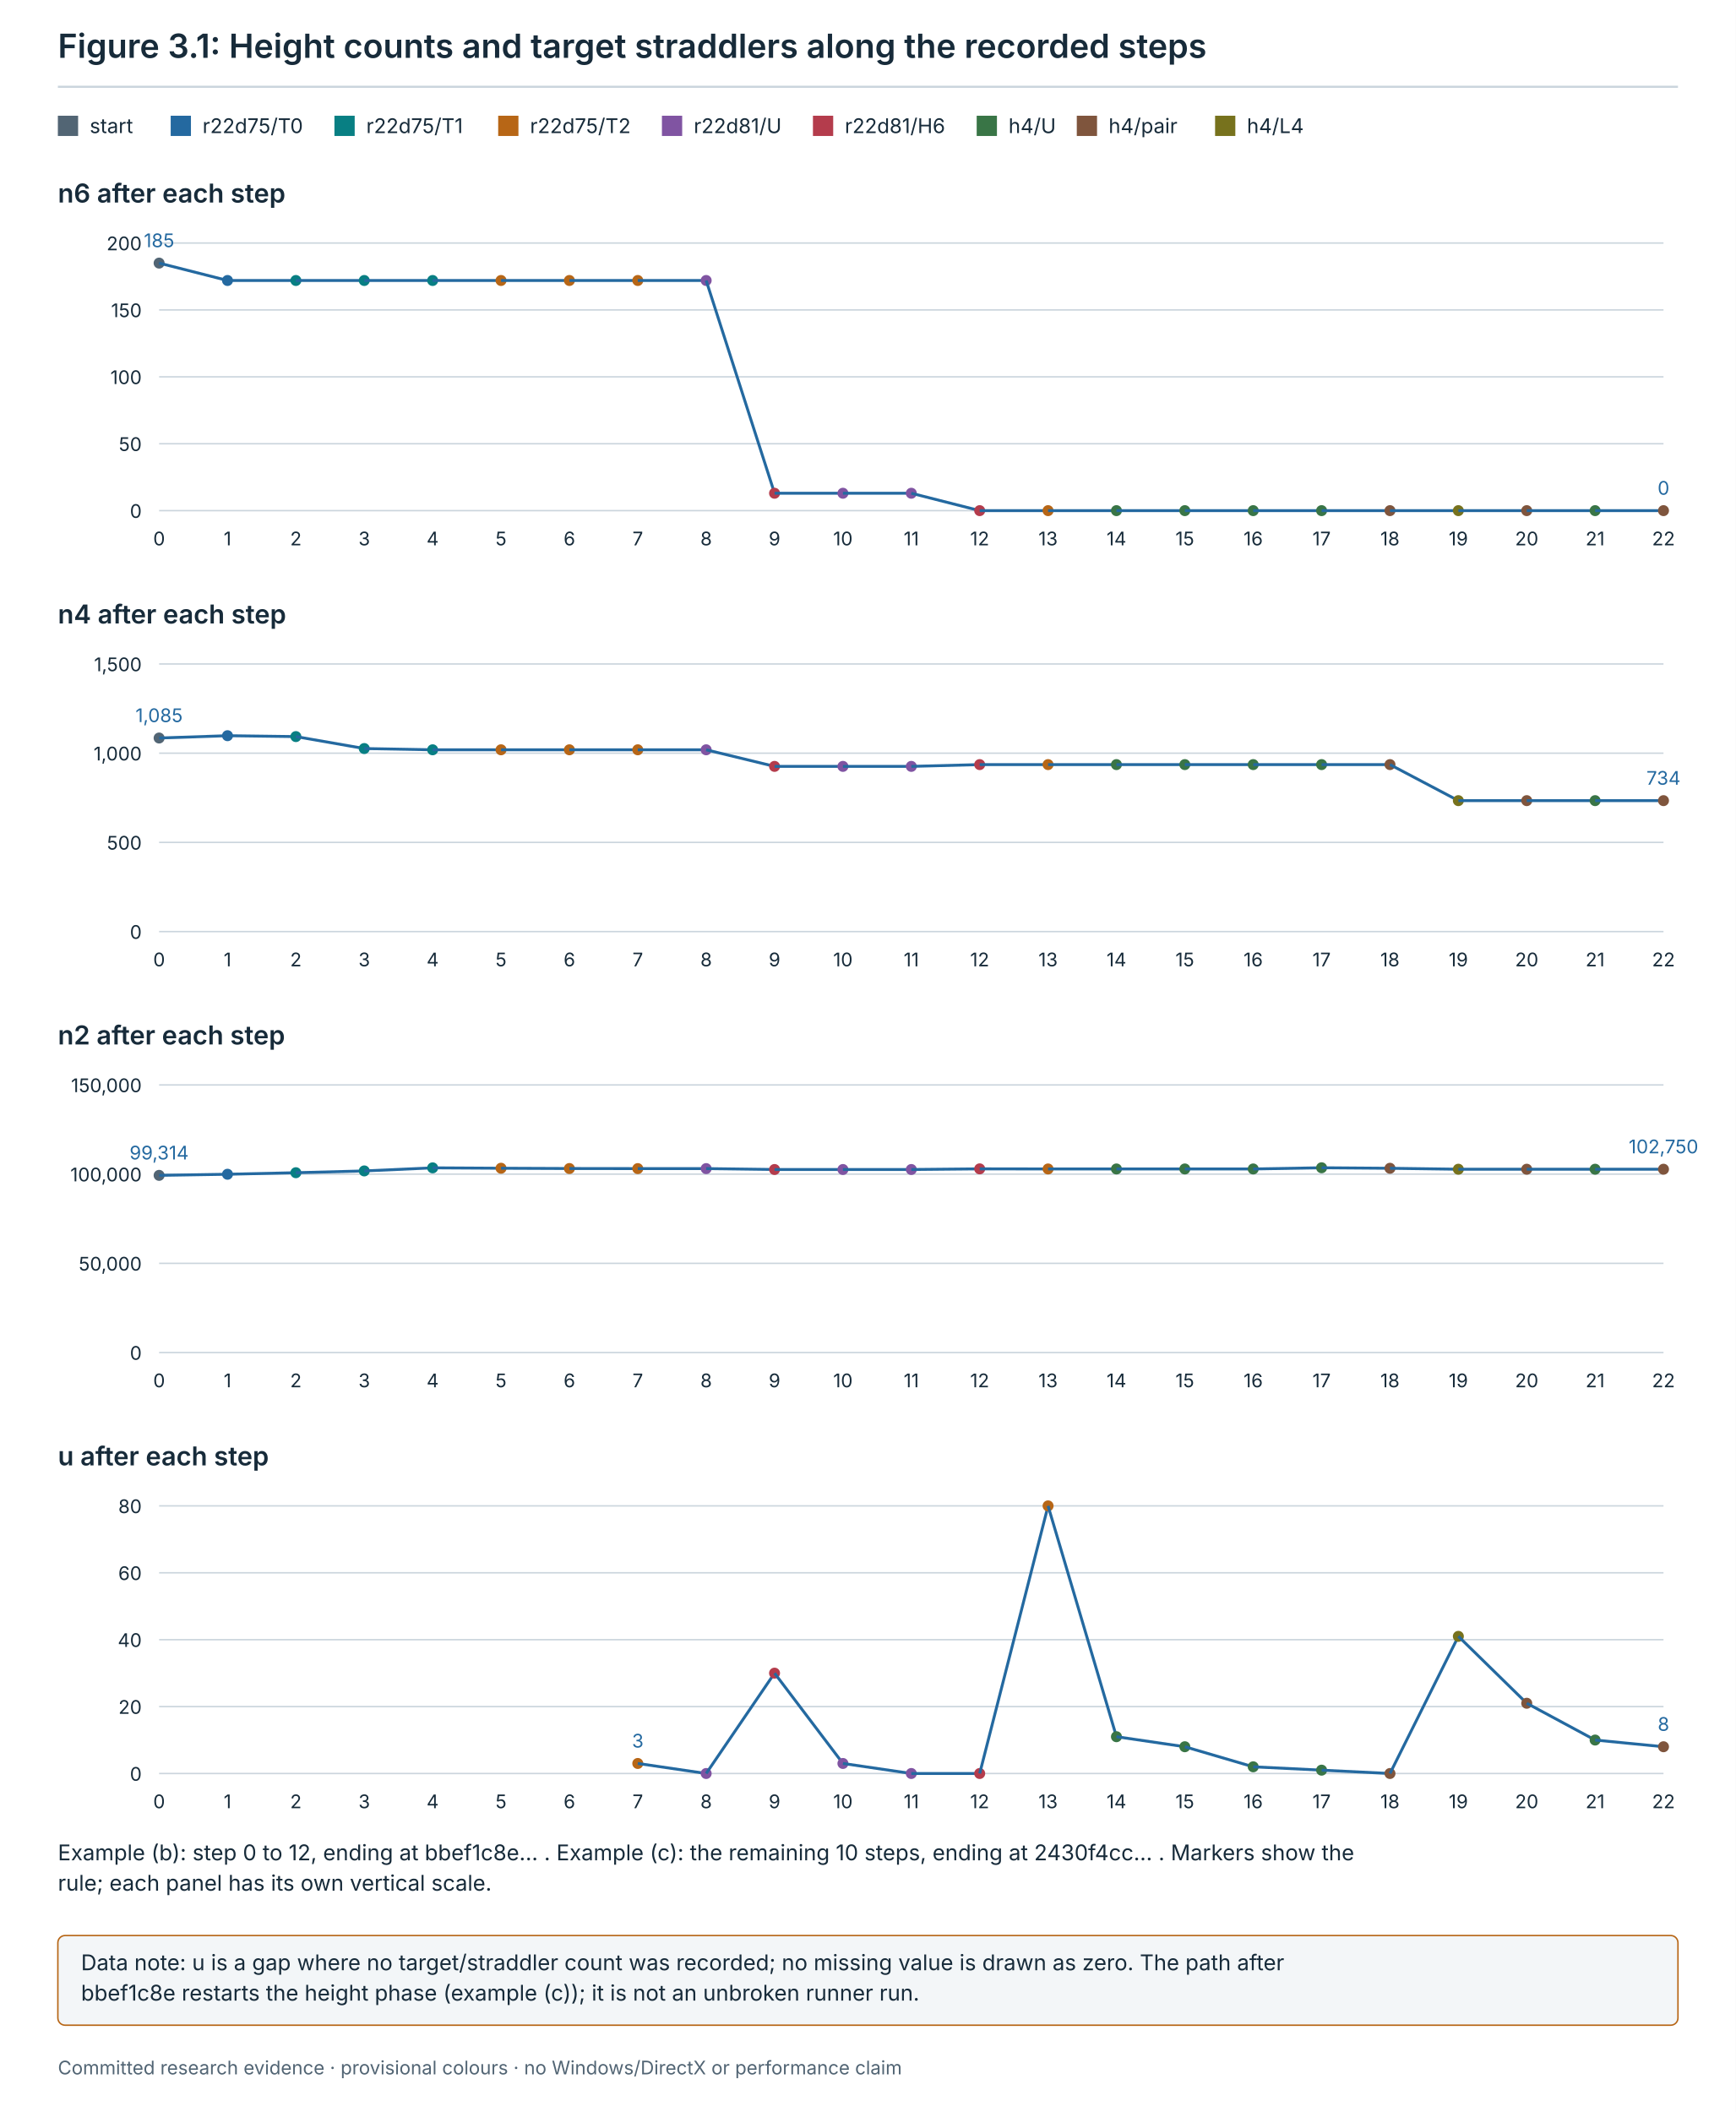
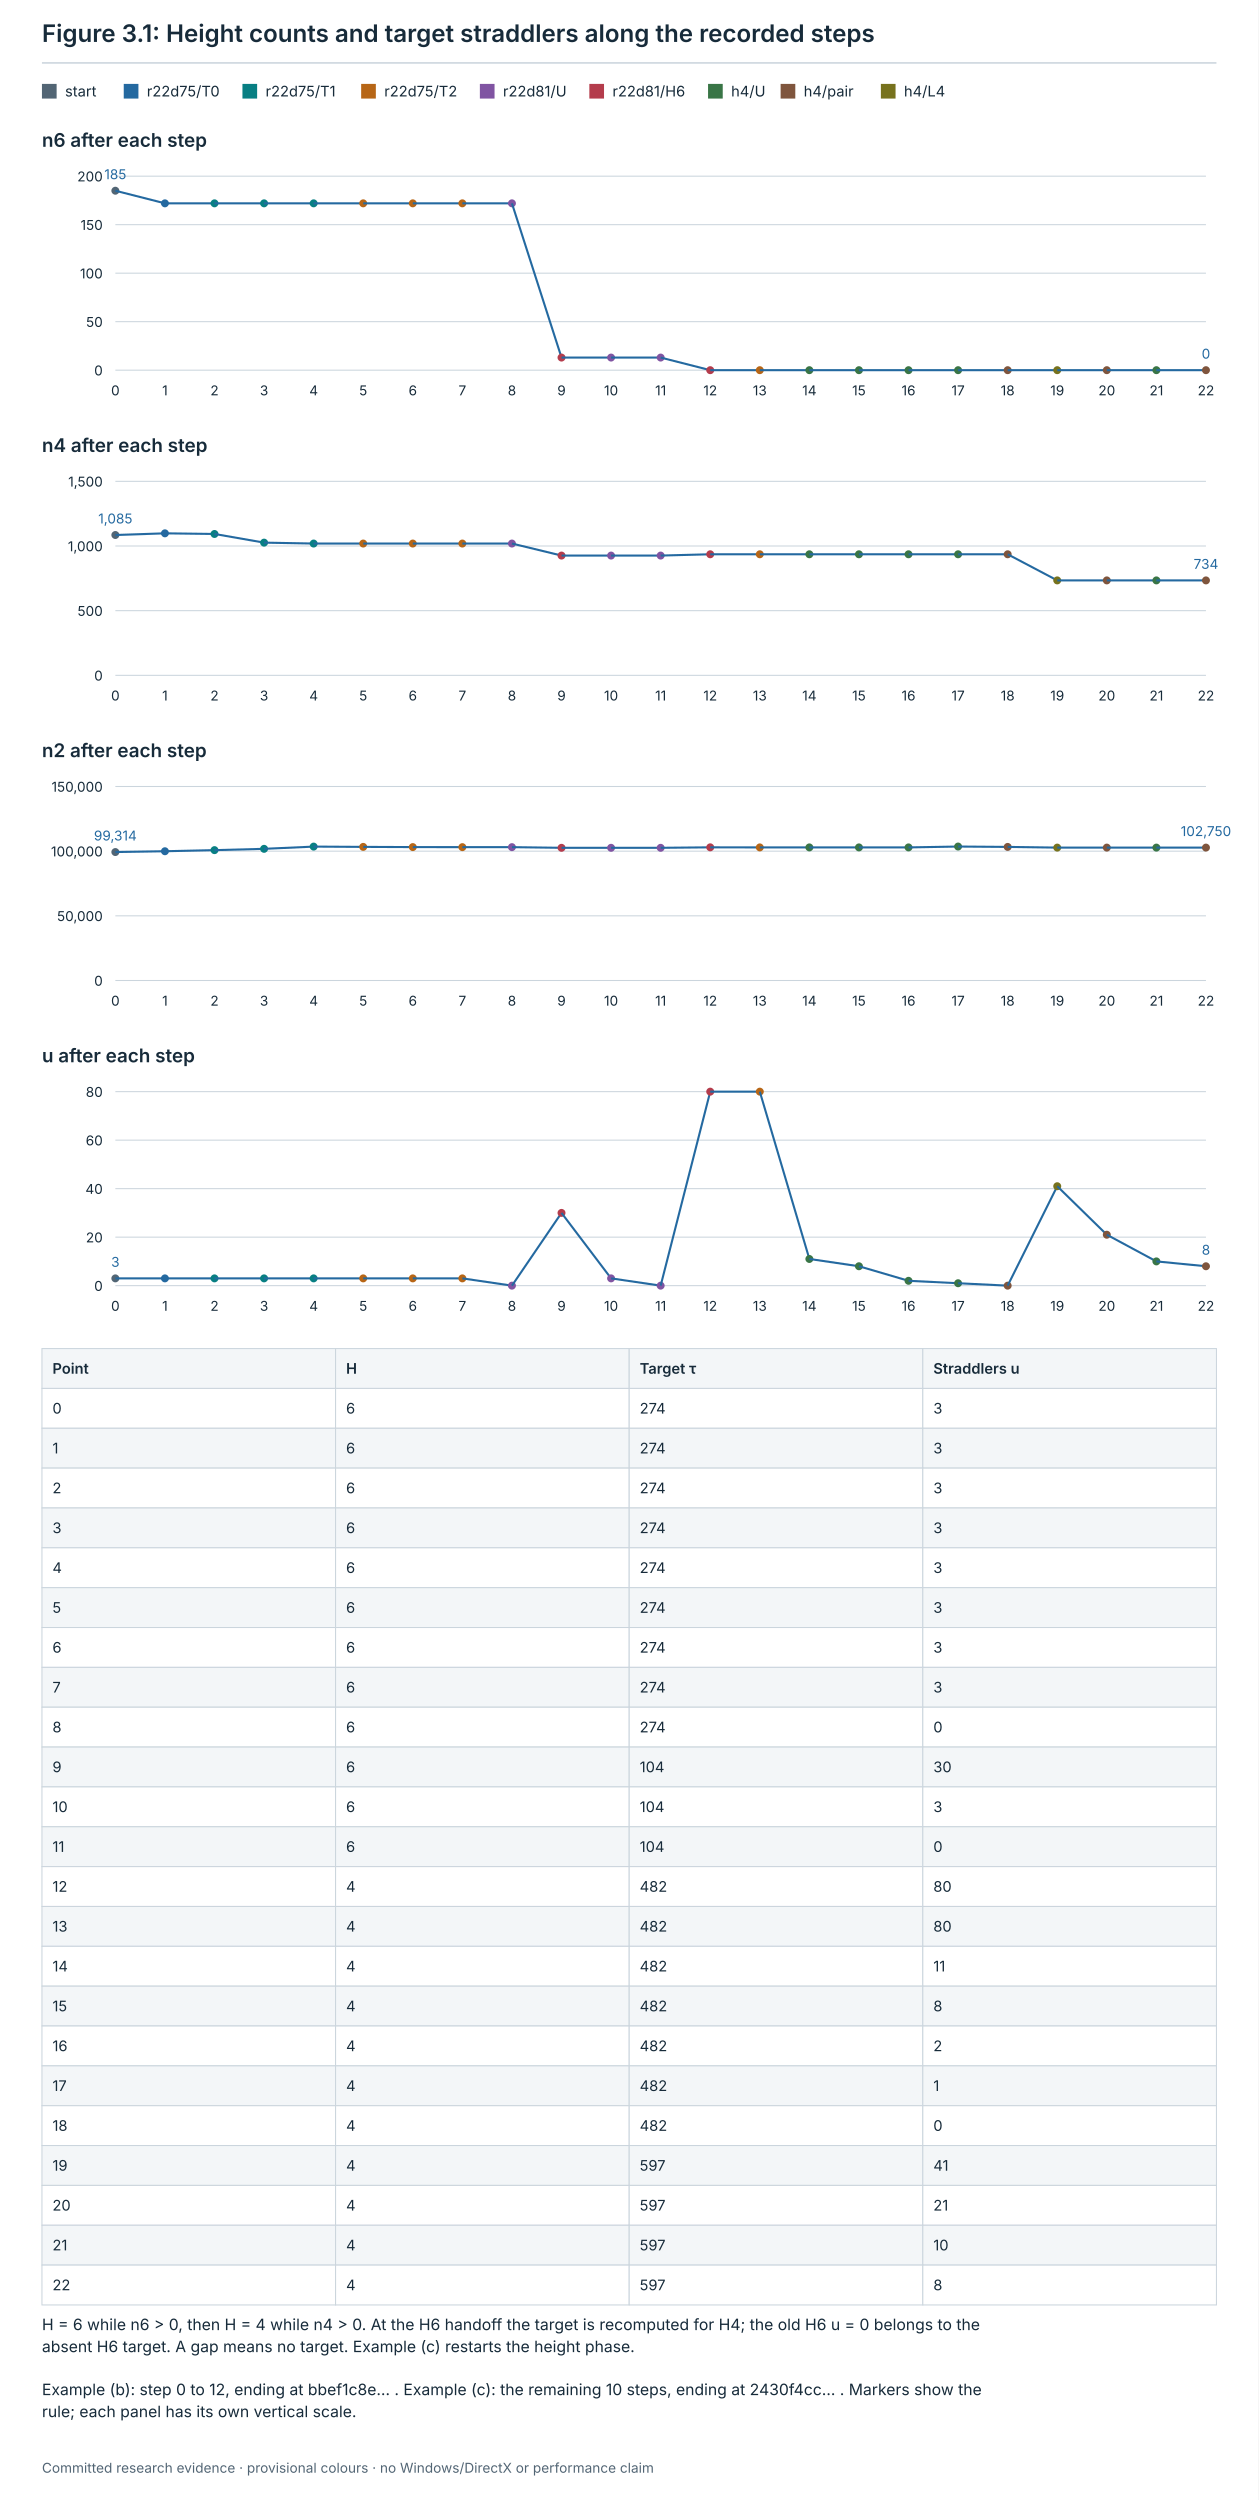
- <svg xmlns="http://www.w3.org/2000/svg" version="1.1" width="1200" role="img" font-family="system-ui, -apple-system, Segoe UI, sans-serif" font-size="16" fill="#172b3a" aria-labelledby="figure-title figure-description" height="1460" viewBox="0 0 1200 1460">
+ <svg xmlns="http://www.w3.org/2000/svg" version="1.1" width="1200" role="img" font-family="system-ui, -apple-system, Segoe UI, sans-serif" font-size="16" fill="#172b3a" aria-labelledby="figure-title figure-description" height="2384" viewBox="0 0 1200 2384">
  <defs>
    <marker id="arrow-muted" viewBox="0 0 10 10" refX="9" refY="5" markerWidth="7" markerHeight="7" orient="auto" markerUnits="strokeWidth">
      <path d="M 0 0 L 10 5 L 0 10 z" fill="#526574" />
    </marker>
    <marker id="arrow-purple" viewBox="0 0 10 10" refX="9" refY="5" markerWidth="7" markerHeight="7" orient="auto" markerUnits="strokeWidth">
      <path d="M 0 0 L 10 5 L 0 10 z" fill="#8054a2" />
    </marker>
    <marker id="arrow-teal" viewBox="0 0 10 10" refX="9" refY="5" markerWidth="7" markerHeight="7" orient="auto" markerUnits="strokeWidth">
      <path d="M 0 0 L 10 5 L 0 10 z" fill="#087f83" />
    </marker>
    <marker id="arrow-red" viewBox="0 0 10 10" refX="9" refY="5" markerWidth="7" markerHeight="7" orient="auto" markerUnits="strokeWidth">
      <path d="M 0 0 L 10 5 L 0 10 z" fill="#b43c4c" />
    </marker>
    <marker id="arrow-blue" viewBox="0 0 10 10" refX="9" refY="5" markerWidth="7" markerHeight="7" orient="auto" markerUnits="strokeWidth">
      <path d="M 0 0 L 10 5 L 0 10 z" fill="#2469a0" />
    </marker>
  </defs>
-   <rect fill="#ffffff" height="1460" width="1200" x="0" y="0" />
+   <rect fill="#ffffff" height="2384" width="1200" x="0" y="0" />
  <text font-size="23" font-weight="600" text-anchor="start" x="40" y="40">Figure 3.1: Height counts and target straddlers along the recorded steps</text>
  <line stroke="#cbd5dd" stroke-width="1.5" x1="40" x2="1160" y1="60" y2="60" />
  <rect fill="#526574" height="14" width="14" x="40" y="80" />
  <text font-size="14" text-anchor="start" x="62" y="92">start</text>
  <rect fill="#2469a0" height="14" width="14" x="118" y="80" />
  <text font-size="14" text-anchor="start" x="140" y="92">r22d75/T0</text>
  <rect fill="#087f83" height="14" width="14" x="231.2" y="80" />
  <text font-size="14" text-anchor="start" x="253.2" y="92">r22d75/T1</text>
  <rect fill="#b76616" height="14" width="14" x="344.4" y="80" />
  <text font-size="14" text-anchor="start" x="366.4" y="92">r22d75/T2</text>
  <rect fill="#8054a2" height="14" width="14" x="457.6" y="80" />
  <text font-size="14" text-anchor="start" x="479.6" y="92">r22d81/U</text>
  <rect fill="#b43c4c" height="14" width="14" x="562" y="80" />
  <text font-size="14" text-anchor="start" x="584" y="92">r22d81/H6</text>
  <rect fill="#397546" height="14" width="14" x="675.2" y="80" />
  <text font-size="14" text-anchor="start" x="697.2" y="92">h4/U</text>
  <rect fill="#7f553d" height="14" width="14" x="744.4" y="80" />
  <text font-size="14" text-anchor="start" x="766.4" y="92">h4/pair</text>
  <rect fill="#77721d" height="14" width="14" x="840" y="80" />
  <text font-size="14" text-anchor="start" x="862" y="92">h4/L4</text>
  <text font-size="18" font-weight="600" text-anchor="start" x="40" y="140">n6 after each step</text>
  <line stroke="#cbd5dd" stroke-width="1" x1="110" x2="1150" y1="353" y2="353" />
  <text font-size="13" text-anchor="end" x="98" y="358">0</text>
  <line stroke="#cbd5dd" stroke-width="1" x1="110" x2="1150" y1="306.75" y2="306.75" />
  <text font-size="13" text-anchor="end" x="98" y="311.75">50</text>
  <line stroke="#cbd5dd" stroke-width="1" x1="110" x2="1150" y1="260.5" y2="260.5" />
  <text font-size="13" text-anchor="end" x="98" y="265.5">100</text>
  <line stroke="#cbd5dd" stroke-width="1" x1="110" x2="1150" y1="214.25" y2="214.25" />
  <text font-size="13" text-anchor="end" x="98" y="219.25">150</text>
  <line stroke="#cbd5dd" stroke-width="1" x1="110" x2="1150" y1="168" y2="168" />
  <text font-size="13" text-anchor="end" x="98" y="173">200</text>
  <circle cx="110" cy="181.875" fill="#526574" r="3.8" />
  <line stroke="#2469a0" stroke-width="2" x1="110" x2="157.273" y1="181.875" y2="193.9" />
  <circle cx="157.273" cy="193.9" fill="#2469a0" r="3.8" />
  <line stroke="#2469a0" stroke-width="2" x1="157.273" x2="204.545" y1="193.9" y2="193.9" />
  <circle cx="204.545" cy="193.9" fill="#087f83" r="3.8" />
  <line stroke="#2469a0" stroke-width="2" x1="204.545" x2="251.818" y1="193.9" y2="193.9" />
  <circle cx="251.818" cy="193.9" fill="#087f83" r="3.8" />
  <line stroke="#2469a0" stroke-width="2" x1="251.818" x2="299.091" y1="193.9" y2="193.9" />
  <circle cx="299.091" cy="193.9" fill="#087f83" r="3.8" />
  <line stroke="#2469a0" stroke-width="2" x1="299.091" x2="346.364" y1="193.9" y2="193.9" />
  <circle cx="346.364" cy="193.9" fill="#b76616" r="3.8" />
  <line stroke="#2469a0" stroke-width="2" x1="346.364" x2="393.636" y1="193.9" y2="193.9" />
  <circle cx="393.636" cy="193.9" fill="#b76616" r="3.8" />
  <line stroke="#2469a0" stroke-width="2" x1="393.636" x2="440.909" y1="193.9" y2="193.9" />
  <circle cx="440.909" cy="193.9" fill="#b76616" r="3.8" />
  <line stroke="#2469a0" stroke-width="2" x1="440.909" x2="488.182" y1="193.9" y2="193.9" />
  <circle cx="488.182" cy="193.9" fill="#8054a2" r="3.8" />
  <line stroke="#2469a0" stroke-width="2" x1="488.182" x2="535.455" y1="193.9" y2="340.975" />
  <circle cx="535.455" cy="340.975" fill="#b43c4c" r="3.8" />
  <line stroke="#2469a0" stroke-width="2" x1="535.455" x2="582.727" y1="340.975" y2="340.975" />
  <circle cx="582.727" cy="340.975" fill="#8054a2" r="3.8" />
  <line stroke="#2469a0" stroke-width="2" x1="582.727" x2="630" y1="340.975" y2="340.975" />
  <circle cx="630" cy="340.975" fill="#8054a2" r="3.8" />
  <line stroke="#2469a0" stroke-width="2" x1="630" x2="677.273" y1="340.975" y2="353" />
  <circle cx="677.273" cy="353" fill="#b43c4c" r="3.8" />
  <line stroke="#2469a0" stroke-width="2" x1="677.273" x2="724.545" y1="353" y2="353" />
  <circle cx="724.545" cy="353" fill="#b76616" r="3.8" />
  <line stroke="#2469a0" stroke-width="2" x1="724.545" x2="771.818" y1="353" y2="353" />
  <circle cx="771.818" cy="353" fill="#397546" r="3.8" />
  <line stroke="#2469a0" stroke-width="2" x1="771.818" x2="819.091" y1="353" y2="353" />
  <circle cx="819.091" cy="353" fill="#397546" r="3.8" />
  <line stroke="#2469a0" stroke-width="2" x1="819.091" x2="866.364" y1="353" y2="353" />
  <circle cx="866.364" cy="353" fill="#397546" r="3.8" />
  <line stroke="#2469a0" stroke-width="2" x1="866.364" x2="913.636" y1="353" y2="353" />
  <circle cx="913.636" cy="353" fill="#397546" r="3.8" />
  <line stroke="#2469a0" stroke-width="2" x1="913.636" x2="960.909" y1="353" y2="353" />
  <circle cx="960.909" cy="353" fill="#7f553d" r="3.8" />
  <line stroke="#2469a0" stroke-width="2" x1="960.909" x2="1008.182" y1="353" y2="353" />
  <circle cx="1008.182" cy="353" fill="#77721d" r="3.8" />
  <line stroke="#2469a0" stroke-width="2" x1="1008.182" x2="1055.455" y1="353" y2="353" />
  <circle cx="1055.455" cy="353" fill="#7f553d" r="3.8" />
  <line stroke="#2469a0" stroke-width="2" x1="1055.455" x2="1102.727" y1="353" y2="353" />
  <circle cx="1102.727" cy="353" fill="#397546" r="3.8" />
  <line stroke="#2469a0" stroke-width="2" x1="1102.727" x2="1150" y1="353" y2="353" />
  <circle cx="1150" cy="353" fill="#7f553d" r="3.8" />
  <text fill="#2469a0" font-size="13" text-anchor="middle" x="110" y="170.875">185</text>
  <text fill="#2469a0" font-size="13" text-anchor="middle" x="1150" y="342">0</text>
  <text font-size="13" text-anchor="middle" x="110" y="377">0</text>
  <text font-size="13" text-anchor="middle" x="157.273" y="377">1</text>
  <text font-size="13" text-anchor="middle" x="204.545" y="377">2</text>
  <text font-size="13" text-anchor="middle" x="251.818" y="377">3</text>
  <text font-size="13" text-anchor="middle" x="299.091" y="377">4</text>
  <text font-size="13" text-anchor="middle" x="346.364" y="377">5</text>
  <text font-size="13" text-anchor="middle" x="393.636" y="377">6</text>
  <text font-size="13" text-anchor="middle" x="440.909" y="377">7</text>
  <text font-size="13" text-anchor="middle" x="488.182" y="377">8</text>
  <text font-size="13" text-anchor="middle" x="535.455" y="377">9</text>
  <text font-size="13" text-anchor="middle" x="582.727" y="377">10</text>
  <text font-size="13" text-anchor="middle" x="630" y="377">11</text>
  <text font-size="13" text-anchor="middle" x="677.273" y="377">12</text>
  <text font-size="13" text-anchor="middle" x="724.545" y="377">13</text>
  <text font-size="13" text-anchor="middle" x="771.818" y="377">14</text>
  <text font-size="13" text-anchor="middle" x="819.091" y="377">15</text>
  <text font-size="13" text-anchor="middle" x="866.364" y="377">16</text>
  <text font-size="13" text-anchor="middle" x="913.636" y="377">17</text>
  <text font-size="13" text-anchor="middle" x="960.909" y="377">18</text>
  <text font-size="13" text-anchor="middle" x="1008.182" y="377">19</text>
  <text font-size="13" text-anchor="middle" x="1055.455" y="377">20</text>
  <text font-size="13" text-anchor="middle" x="1102.727" y="377">21</text>
  <text font-size="13" text-anchor="middle" x="1150" y="377">22</text>
  <text font-size="18" font-weight="600" text-anchor="start" x="40" y="431">n4 after each step</text>
  <line stroke="#cbd5dd" stroke-width="1" x1="110" x2="1150" y1="644" y2="644" />
  <text font-size="13" text-anchor="end" x="98" y="649">0</text>
  <line stroke="#cbd5dd" stroke-width="1" x1="110" x2="1150" y1="582.333" y2="582.333" />
  <text font-size="13" text-anchor="end" x="98" y="587.333">500</text>
  <line stroke="#cbd5dd" stroke-width="1" x1="110" x2="1150" y1="520.667" y2="520.667" />
  <text font-size="13" text-anchor="end" x="98" y="525.667">1,000</text>
  <line stroke="#cbd5dd" stroke-width="1" x1="110" x2="1150" y1="459" y2="459" />
  <text font-size="13" text-anchor="end" x="98" y="464">1,500</text>
  <circle cx="110" cy="510.183" fill="#526574" r="3.8" />
  <line stroke="#2469a0" stroke-width="2" x1="110" x2="157.273" y1="510.183" y2="508.58" />
  <circle cx="157.273" cy="508.58" fill="#2469a0" r="3.8" />
  <line stroke="#2469a0" stroke-width="2" x1="157.273" x2="204.545" y1="508.58" y2="509.197" />
  <circle cx="204.545" cy="509.197" fill="#087f83" r="3.8" />
  <line stroke="#2469a0" stroke-width="2" x1="204.545" x2="251.818" y1="509.197" y2="517.46" />
  <circle cx="251.818" cy="517.46" fill="#087f83" r="3.8" />
  <line stroke="#2469a0" stroke-width="2" x1="251.818" x2="299.091" y1="517.46" y2="518.323" />
  <circle cx="299.091" cy="518.323" fill="#087f83" r="3.8" />
  <line stroke="#2469a0" stroke-width="2" x1="299.091" x2="346.364" y1="518.323" y2="518.323" />
  <circle cx="346.364" cy="518.323" fill="#b76616" r="3.8" />
  <line stroke="#2469a0" stroke-width="2" x1="346.364" x2="393.636" y1="518.323" y2="518.323" />
  <circle cx="393.636" cy="518.323" fill="#b76616" r="3.8" />
  <line stroke="#2469a0" stroke-width="2" x1="393.636" x2="440.909" y1="518.323" y2="518.323" />
  <circle cx="440.909" cy="518.323" fill="#b76616" r="3.8" />
  <line stroke="#2469a0" stroke-width="2" x1="440.909" x2="488.182" y1="518.323" y2="518.323" />
  <circle cx="488.182" cy="518.323" fill="#8054a2" r="3.8" />
  <line stroke="#2469a0" stroke-width="2" x1="488.182" x2="535.455" y1="518.323" y2="529.793" />
  <circle cx="535.455" cy="529.793" fill="#b43c4c" r="3.8" />
  <line stroke="#2469a0" stroke-width="2" x1="535.455" x2="582.727" y1="529.793" y2="529.793" />
  <circle cx="582.727" cy="529.793" fill="#8054a2" r="3.8" />
  <line stroke="#2469a0" stroke-width="2" x1="582.727" x2="630" y1="529.793" y2="529.793" />
  <circle cx="630" cy="529.793" fill="#8054a2" r="3.8" />
  <line stroke="#2469a0" stroke-width="2" x1="630" x2="677.273" y1="529.793" y2="528.56" />
  <circle cx="677.273" cy="528.56" fill="#b43c4c" r="3.8" />
  <line stroke="#2469a0" stroke-width="2" x1="677.273" x2="724.545" y1="528.56" y2="528.56" />
  <circle cx="724.545" cy="528.56" fill="#b76616" r="3.8" />
  <line stroke="#2469a0" stroke-width="2" x1="724.545" x2="771.818" y1="528.56" y2="528.56" />
  <circle cx="771.818" cy="528.56" fill="#397546" r="3.8" />
  <line stroke="#2469a0" stroke-width="2" x1="771.818" x2="819.091" y1="528.56" y2="528.56" />
  <circle cx="819.091" cy="528.56" fill="#397546" r="3.8" />
  <line stroke="#2469a0" stroke-width="2" x1="819.091" x2="866.364" y1="528.56" y2="528.56" />
  <circle cx="866.364" cy="528.56" fill="#397546" r="3.8" />
  <line stroke="#2469a0" stroke-width="2" x1="866.364" x2="913.636" y1="528.56" y2="528.56" />
  <circle cx="913.636" cy="528.56" fill="#397546" r="3.8" />
  <line stroke="#2469a0" stroke-width="2" x1="913.636" x2="960.909" y1="528.56" y2="528.56" />
  <circle cx="960.909" cy="528.56" fill="#7f553d" r="3.8" />
  <line stroke="#2469a0" stroke-width="2" x1="960.909" x2="1008.182" y1="528.56" y2="553.473" />
  <circle cx="1008.182" cy="553.473" fill="#77721d" r="3.8" />
  <line stroke="#2469a0" stroke-width="2" x1="1008.182" x2="1055.455" y1="553.473" y2="553.473" />
  <circle cx="1055.455" cy="553.473" fill="#7f553d" r="3.8" />
  <line stroke="#2469a0" stroke-width="2" x1="1055.455" x2="1102.727" y1="553.473" y2="553.473" />
  <circle cx="1102.727" cy="553.473" fill="#397546" r="3.8" />
  <line stroke="#2469a0" stroke-width="2" x1="1102.727" x2="1150" y1="553.473" y2="553.473" />
  <circle cx="1150" cy="553.473" fill="#7f553d" r="3.8" />
  <text fill="#2469a0" font-size="13" text-anchor="middle" x="110" y="499.183">1,085</text>
  <text fill="#2469a0" font-size="13" text-anchor="middle" x="1150" y="542.473">734</text>
  <text font-size="13" text-anchor="middle" x="110" y="668">0</text>
  <text font-size="13" text-anchor="middle" x="157.273" y="668">1</text>
  <text font-size="13" text-anchor="middle" x="204.545" y="668">2</text>
  <text font-size="13" text-anchor="middle" x="251.818" y="668">3</text>
  <text font-size="13" text-anchor="middle" x="299.091" y="668">4</text>
  <text font-size="13" text-anchor="middle" x="346.364" y="668">5</text>
  <text font-size="13" text-anchor="middle" x="393.636" y="668">6</text>
  <text font-size="13" text-anchor="middle" x="440.909" y="668">7</text>
  <text font-size="13" text-anchor="middle" x="488.182" y="668">8</text>
  <text font-size="13" text-anchor="middle" x="535.455" y="668">9</text>
  <text font-size="13" text-anchor="middle" x="582.727" y="668">10</text>
  <text font-size="13" text-anchor="middle" x="630" y="668">11</text>
  <text font-size="13" text-anchor="middle" x="677.273" y="668">12</text>
  <text font-size="13" text-anchor="middle" x="724.545" y="668">13</text>
  <text font-size="13" text-anchor="middle" x="771.818" y="668">14</text>
  <text font-size="13" text-anchor="middle" x="819.091" y="668">15</text>
  <text font-size="13" text-anchor="middle" x="866.364" y="668">16</text>
  <text font-size="13" text-anchor="middle" x="913.636" y="668">17</text>
  <text font-size="13" text-anchor="middle" x="960.909" y="668">18</text>
  <text font-size="13" text-anchor="middle" x="1008.182" y="668">19</text>
  <text font-size="13" text-anchor="middle" x="1055.455" y="668">20</text>
  <text font-size="13" text-anchor="middle" x="1102.727" y="668">21</text>
  <text font-size="13" text-anchor="middle" x="1150" y="668">22</text>
  <text font-size="18" font-weight="600" text-anchor="start" x="40" y="722">n2 after each step</text>
  <line stroke="#cbd5dd" stroke-width="1" x1="110" x2="1150" y1="935" y2="935" />
  <text font-size="13" text-anchor="end" x="98" y="940">0</text>
  <line stroke="#cbd5dd" stroke-width="1" x1="110" x2="1150" y1="873.333" y2="873.333" />
  <text font-size="13" text-anchor="end" x="98" y="878.333">50,000</text>
  <line stroke="#cbd5dd" stroke-width="1" x1="110" x2="1150" y1="811.667" y2="811.667" />
  <text font-size="13" text-anchor="end" x="98" y="816.667">100,000</text>
  <line stroke="#cbd5dd" stroke-width="1" x1="110" x2="1150" y1="750" y2="750" />
  <text font-size="13" text-anchor="end" x="98" y="755">150,000</text>
  <circle cx="110" cy="812.513" fill="#526574" r="3.8" />
  <line stroke="#2469a0" stroke-width="2" x1="110" x2="157.273" y1="812.513" y2="811.747" />
  <circle cx="157.273" cy="811.747" fill="#2469a0" r="3.8" />
  <line stroke="#2469a0" stroke-width="2" x1="157.273" x2="204.545" y1="811.747" y2="810.684" />
  <circle cx="204.545" cy="810.684" fill="#087f83" r="3.8" />
  <line stroke="#2469a0" stroke-width="2" x1="204.545" x2="251.818" y1="810.684" y2="809.445" />
  <circle cx="251.818" cy="809.445" fill="#087f83" r="3.8" />
  <line stroke="#2469a0" stroke-width="2" x1="251.818" x2="299.091" y1="809.445" y2="807.319" />
  <circle cx="299.091" cy="807.319" fill="#087f83" r="3.8" />
  <line stroke="#2469a0" stroke-width="2" x1="299.091" x2="346.364" y1="807.319" y2="807.592" />
  <circle cx="346.364" cy="807.592" fill="#b76616" r="3.8" />
  <line stroke="#2469a0" stroke-width="2" x1="346.364" x2="393.636" y1="807.592" y2="807.787" />
  <circle cx="393.636" cy="807.787" fill="#b76616" r="3.8" />
  <line stroke="#2469a0" stroke-width="2" x1="393.636" x2="440.909" y1="807.787" y2="807.84" />
  <circle cx="440.909" cy="807.84" fill="#b76616" r="3.8" />
  <line stroke="#2469a0" stroke-width="2" x1="440.909" x2="488.182" y1="807.84" y2="807.84" />
  <circle cx="488.182" cy="807.84" fill="#8054a2" r="3.8" />
  <line stroke="#2469a0" stroke-width="2" x1="488.182" x2="535.455" y1="807.84" y2="808.469" />
  <circle cx="535.455" cy="808.469" fill="#b43c4c" r="3.8" />
  <line stroke="#2469a0" stroke-width="2" x1="535.455" x2="582.727" y1="808.469" y2="808.469" />
  <circle cx="582.727" cy="808.469" fill="#8054a2" r="3.8" />
  <line stroke="#2469a0" stroke-width="2" x1="582.727" x2="630" y1="808.469" y2="808.469" />
  <circle cx="630" cy="808.469" fill="#8054a2" r="3.8" />
  <line stroke="#2469a0" stroke-width="2" x1="630" x2="677.273" y1="808.469" y2="808.016" />
  <circle cx="677.273" cy="808.016" fill="#b43c4c" r="3.8" />
  <line stroke="#2469a0" stroke-width="2" x1="677.273" x2="724.545" y1="808.016" y2="808.089" />
  <circle cx="724.545" cy="808.089" fill="#b76616" r="3.8" />
  <line stroke="#2469a0" stroke-width="2" x1="724.545" x2="771.818" y1="808.089" y2="808.089" />
  <circle cx="771.818" cy="808.089" fill="#397546" r="3.8" />
  <line stroke="#2469a0" stroke-width="2" x1="771.818" x2="819.091" y1="808.089" y2="808.089" />
  <circle cx="819.091" cy="808.089" fill="#397546" r="3.8" />
  <line stroke="#2469a0" stroke-width="2" x1="819.091" x2="866.364" y1="808.089" y2="808.089" />
  <circle cx="866.364" cy="808.089" fill="#397546" r="3.8" />
  <line stroke="#2469a0" stroke-width="2" x1="866.364" x2="913.636" y1="808.089" y2="807.262" />
  <circle cx="913.636" cy="807.262" fill="#397546" r="3.8" />
  <line stroke="#2469a0" stroke-width="2" x1="913.636" x2="960.909" y1="807.262" y2="807.619" />
  <circle cx="960.909" cy="807.619" fill="#7f553d" r="3.8" />
  <line stroke="#2469a0" stroke-width="2" x1="960.909" x2="1008.182" y1="807.619" y2="808.275" />
  <circle cx="1008.182" cy="808.275" fill="#77721d" r="3.8" />
  <line stroke="#2469a0" stroke-width="2" x1="1008.182" x2="1055.455" y1="808.275" y2="808.275" />
  <circle cx="1055.455" cy="808.275" fill="#7f553d" r="3.8" />
  <line stroke="#2469a0" stroke-width="2" x1="1055.455" x2="1102.727" y1="808.275" y2="808.275" />
  <circle cx="1102.727" cy="808.275" fill="#397546" r="3.8" />
  <line stroke="#2469a0" stroke-width="2" x1="1102.727" x2="1150" y1="808.275" y2="808.275" />
  <circle cx="1150" cy="808.275" fill="#7f553d" r="3.8" />
  <text fill="#2469a0" font-size="13" text-anchor="middle" x="110" y="801.513">99,314</text>
  <text fill="#2469a0" font-size="13" text-anchor="middle" x="1150" y="797.275">102,750</text>
  <text font-size="13" text-anchor="middle" x="110" y="959">0</text>
  <text font-size="13" text-anchor="middle" x="157.273" y="959">1</text>
  <text font-size="13" text-anchor="middle" x="204.545" y="959">2</text>
  <text font-size="13" text-anchor="middle" x="251.818" y="959">3</text>
  <text font-size="13" text-anchor="middle" x="299.091" y="959">4</text>
  <text font-size="13" text-anchor="middle" x="346.364" y="959">5</text>
  <text font-size="13" text-anchor="middle" x="393.636" y="959">6</text>
  <text font-size="13" text-anchor="middle" x="440.909" y="959">7</text>
  <text font-size="13" text-anchor="middle" x="488.182" y="959">8</text>
  <text font-size="13" text-anchor="middle" x="535.455" y="959">9</text>
  <text font-size="13" text-anchor="middle" x="582.727" y="959">10</text>
  <text font-size="13" text-anchor="middle" x="630" y="959">11</text>
  <text font-size="13" text-anchor="middle" x="677.273" y="959">12</text>
  <text font-size="13" text-anchor="middle" x="724.545" y="959">13</text>
  <text font-size="13" text-anchor="middle" x="771.818" y="959">14</text>
  <text font-size="13" text-anchor="middle" x="819.091" y="959">15</text>
  <text font-size="13" text-anchor="middle" x="866.364" y="959">16</text>
  <text font-size="13" text-anchor="middle" x="913.636" y="959">17</text>
  <text font-size="13" text-anchor="middle" x="960.909" y="959">18</text>
  <text font-size="13" text-anchor="middle" x="1008.182" y="959">19</text>
  <text font-size="13" text-anchor="middle" x="1055.455" y="959">20</text>
  <text font-size="13" text-anchor="middle" x="1102.727" y="959">21</text>
  <text font-size="13" text-anchor="middle" x="1150" y="959">22</text>
  <text font-size="18" font-weight="600" text-anchor="start" x="40" y="1013">u after each step</text>
  <line stroke="#cbd5dd" stroke-width="1" x1="110" x2="1150" y1="1226" y2="1226" />
  <text font-size="13" text-anchor="end" x="98" y="1231">0</text>
  <line stroke="#cbd5dd" stroke-width="1" x1="110" x2="1150" y1="1179.75" y2="1179.75" />
  <text font-size="13" text-anchor="end" x="98" y="1184.75">20</text>
  <line stroke="#cbd5dd" stroke-width="1" x1="110" x2="1150" y1="1133.5" y2="1133.5" />
  <text font-size="13" text-anchor="end" x="98" y="1138.5">40</text>
  <line stroke="#cbd5dd" stroke-width="1" x1="110" x2="1150" y1="1087.25" y2="1087.25" />
  <text font-size="13" text-anchor="end" x="98" y="1092.25">60</text>
  <line stroke="#cbd5dd" stroke-width="1" x1="110" x2="1150" y1="1041" y2="1041" />
  <text font-size="13" text-anchor="end" x="98" y="1046">80</text>
+   <circle cx="110" cy="1219.062" fill="#526574" r="3.8" />
+   <line stroke="#2469a0" stroke-width="2" x1="110" x2="157.273" y1="1219.062" y2="1219.062" />
+   <circle cx="157.273" cy="1219.062" fill="#2469a0" r="3.8" />
+   <line stroke="#2469a0" stroke-width="2" x1="157.273" x2="204.545" y1="1219.062" y2="1219.062" />
+   <circle cx="204.545" cy="1219.062" fill="#087f83" r="3.8" />
+   <line stroke="#2469a0" stroke-width="2" x1="204.545" x2="251.818" y1="1219.062" y2="1219.062" />
+   <circle cx="251.818" cy="1219.062" fill="#087f83" r="3.8" />
+   <line stroke="#2469a0" stroke-width="2" x1="251.818" x2="299.091" y1="1219.062" y2="1219.062" />
+   <circle cx="299.091" cy="1219.062" fill="#087f83" r="3.8" />
+   <line stroke="#2469a0" stroke-width="2" x1="299.091" x2="346.364" y1="1219.062" y2="1219.062" />
+   <circle cx="346.364" cy="1219.062" fill="#b76616" r="3.8" />
+   <line stroke="#2469a0" stroke-width="2" x1="346.364" x2="393.636" y1="1219.062" y2="1219.062" />
+   <circle cx="393.636" cy="1219.062" fill="#b76616" r="3.8" />
+   <line stroke="#2469a0" stroke-width="2" x1="393.636" x2="440.909" y1="1219.062" y2="1219.062" />
  <circle cx="440.909" cy="1219.062" fill="#b76616" r="3.8" />
  <line stroke="#2469a0" stroke-width="2" x1="440.909" x2="488.182" y1="1219.062" y2="1226" />
  <circle cx="488.182" cy="1226" fill="#8054a2" r="3.8" />
  <line stroke="#2469a0" stroke-width="2" x1="488.182" x2="535.455" y1="1226" y2="1156.625" />
  <circle cx="535.455" cy="1156.625" fill="#b43c4c" r="3.8" />
  <line stroke="#2469a0" stroke-width="2" x1="535.455" x2="582.727" y1="1156.625" y2="1219.062" />
  <circle cx="582.727" cy="1219.062" fill="#8054a2" r="3.8" />
  <line stroke="#2469a0" stroke-width="2" x1="582.727" x2="630" y1="1219.062" y2="1226" />
  <circle cx="630" cy="1226" fill="#8054a2" r="3.8" />
-   <line stroke="#2469a0" stroke-width="2" x1="630" x2="677.273" y1="1226" y2="1226" />
-   <circle cx="677.273" cy="1226" fill="#b43c4c" r="3.8" />
-   <line stroke="#2469a0" stroke-width="2" x1="677.273" x2="724.545" y1="1226" y2="1041" />
+   <line stroke="#2469a0" stroke-width="2" x1="630" x2="677.273" y1="1226" y2="1041" />
+   <circle cx="677.273" cy="1041" fill="#b43c4c" r="3.8" />
+   <line stroke="#2469a0" stroke-width="2" x1="677.273" x2="724.545" y1="1041" y2="1041" />
  <circle cx="724.545" cy="1041" fill="#b76616" r="3.8" />
  <line stroke="#2469a0" stroke-width="2" x1="724.545" x2="771.818" y1="1041" y2="1200.562" />
  <circle cx="771.818" cy="1200.562" fill="#397546" r="3.8" />
  <line stroke="#2469a0" stroke-width="2" x1="771.818" x2="819.091" y1="1200.562" y2="1207.5" />
  <circle cx="819.091" cy="1207.5" fill="#397546" r="3.8" />
  <line stroke="#2469a0" stroke-width="2" x1="819.091" x2="866.364" y1="1207.5" y2="1221.375" />
  <circle cx="866.364" cy="1221.375" fill="#397546" r="3.8" />
  <line stroke="#2469a0" stroke-width="2" x1="866.364" x2="913.636" y1="1221.375" y2="1223.688" />
  <circle cx="913.636" cy="1223.688" fill="#397546" r="3.8" />
  <line stroke="#2469a0" stroke-width="2" x1="913.636" x2="960.909" y1="1223.688" y2="1226" />
  <circle cx="960.909" cy="1226" fill="#7f553d" r="3.8" />
  <line stroke="#2469a0" stroke-width="2" x1="960.909" x2="1008.182" y1="1226" y2="1131.188" />
  <circle cx="1008.182" cy="1131.188" fill="#77721d" r="3.8" />
  <line stroke="#2469a0" stroke-width="2" x1="1008.182" x2="1055.455" y1="1131.188" y2="1177.438" />
  <circle cx="1055.455" cy="1177.438" fill="#7f553d" r="3.8" />
  <line stroke="#2469a0" stroke-width="2" x1="1055.455" x2="1102.727" y1="1177.438" y2="1202.875" />
  <circle cx="1102.727" cy="1202.875" fill="#397546" r="3.8" />
  <line stroke="#2469a0" stroke-width="2" x1="1102.727" x2="1150" y1="1202.875" y2="1207.5" />
  <circle cx="1150" cy="1207.5" fill="#7f553d" r="3.8" />
-   <text fill="#2469a0" font-size="13" text-anchor="middle" x="440.909" y="1208.062">3</text>
+   <text fill="#2469a0" font-size="13" text-anchor="middle" x="110" y="1208.062">3</text>
  <text fill="#2469a0" font-size="13" text-anchor="middle" x="1150" y="1196.5">8</text>
  <text font-size="13" text-anchor="middle" x="110" y="1250">0</text>
  <text font-size="13" text-anchor="middle" x="157.273" y="1250">1</text>
  <text font-size="13" text-anchor="middle" x="204.545" y="1250">2</text>
  <text font-size="13" text-anchor="middle" x="251.818" y="1250">3</text>
  <text font-size="13" text-anchor="middle" x="299.091" y="1250">4</text>
  <text font-size="13" text-anchor="middle" x="346.364" y="1250">5</text>
  <text font-size="13" text-anchor="middle" x="393.636" y="1250">6</text>
  <text font-size="13" text-anchor="middle" x="440.909" y="1250">7</text>
  <text font-size="13" text-anchor="middle" x="488.182" y="1250">8</text>
  <text font-size="13" text-anchor="middle" x="535.455" y="1250">9</text>
  <text font-size="13" text-anchor="middle" x="582.727" y="1250">10</text>
  <text font-size="13" text-anchor="middle" x="630" y="1250">11</text>
  <text font-size="13" text-anchor="middle" x="677.273" y="1250">12</text>
  <text font-size="13" text-anchor="middle" x="724.545" y="1250">13</text>
  <text font-size="13" text-anchor="middle" x="771.818" y="1250">14</text>
  <text font-size="13" text-anchor="middle" x="819.091" y="1250">15</text>
  <text font-size="13" text-anchor="middle" x="866.364" y="1250">16</text>
  <text font-size="13" text-anchor="middle" x="913.636" y="1250">17</text>
  <text font-size="13" text-anchor="middle" x="960.909" y="1250">18</text>
  <text font-size="13" text-anchor="middle" x="1008.182" y="1250">19</text>
  <text font-size="13" text-anchor="middle" x="1055.455" y="1250">20</text>
  <text font-size="13" text-anchor="middle" x="1102.727" y="1250">21</text>
  <text font-size="13" text-anchor="middle" x="1150" y="1250">22</text>
-   <text font-size="15" text-anchor="start" x="40" y="1286">Example (b): step 0 to 12, ending at bbef1c8e… . Example (c): the remaining 10 steps, ending at 2430f4cc… . Markers show the</text>
-   <text font-size="15" text-anchor="start" x="40" y="1307">rule; each panel has its own vertical scale.</text>
-   <rect fill="#f3f6f8" height="62" rx="5" stroke="#b76616" width="1120" x="40" y="1338" />
-   <text font-size="15" text-anchor="start" x="56" y="1362">Data note: u is a gap where no target/straddler count was recorded; no missing value is drawn as zero. The path after</text>
-   <text font-size="15" text-anchor="start" x="56" y="1383">bbef1c8e restarts the height phase (example (c)); it is not an unbroken runner run.</text>
-   <text fill="#526574" font-size="13" text-anchor="start" x="40" y="1434">Committed research evidence · provisional colours · no Windows/DirectX or performance claim</text>
+   <rect fill="#f3f6f8" height="38" stroke="#cbd5dd" width="280" x="40" y="1286" />
+   <text font-size="14" font-weight="600" text-anchor="start" x="50" y="1310">Point</text>
+   <rect fill="#f3f6f8" height="38" stroke="#cbd5dd" width="280" x="320" y="1286" />
+   <text font-size="14" font-weight="600" text-anchor="start" x="330" y="1310">H</text>
+   <rect fill="#f3f6f8" height="38" stroke="#cbd5dd" width="280" x="600" y="1286" />
+   <text font-size="14" font-weight="600" text-anchor="start" x="610" y="1310">Target τ</text>
+   <rect fill="#f3f6f8" height="38" stroke="#cbd5dd" width="280" x="880" y="1286" />
+   <text font-size="14" font-weight="600" text-anchor="start" x="890" y="1310">Straddlers u</text>
+   <rect fill="#ffffff" height="38" stroke="#cbd5dd" width="280" x="40" y="1324" />
+   <text font-size="14" text-anchor="start" x="50" y="1348">0</text>
+   <rect fill="#ffffff" height="38" stroke="#cbd5dd" width="280" x="320" y="1324" />
+   <text font-size="14" text-anchor="start" x="330" y="1348">6</text>
+   <rect fill="#ffffff" height="38" stroke="#cbd5dd" width="280" x="600" y="1324" />
+   <text font-size="14" text-anchor="start" x="610" y="1348">274</text>
+   <rect fill="#ffffff" height="38" stroke="#cbd5dd" width="280" x="880" y="1324" />
+   <text font-size="14" text-anchor="start" x="890" y="1348">3</text>
+   <rect fill="#f3f6f8" height="38" stroke="#cbd5dd" width="280" x="40" y="1362" />
+   <text font-size="14" text-anchor="start" x="50" y="1386">1</text>
+   <rect fill="#f3f6f8" height="38" stroke="#cbd5dd" width="280" x="320" y="1362" />
+   <text font-size="14" text-anchor="start" x="330" y="1386">6</text>
+   <rect fill="#f3f6f8" height="38" stroke="#cbd5dd" width="280" x="600" y="1362" />
+   <text font-size="14" text-anchor="start" x="610" y="1386">274</text>
+   <rect fill="#f3f6f8" height="38" stroke="#cbd5dd" width="280" x="880" y="1362" />
+   <text font-size="14" text-anchor="start" x="890" y="1386">3</text>
+   <rect fill="#ffffff" height="38" stroke="#cbd5dd" width="280" x="40" y="1400" />
+   <text font-size="14" text-anchor="start" x="50" y="1424">2</text>
+   <rect fill="#ffffff" height="38" stroke="#cbd5dd" width="280" x="320" y="1400" />
+   <text font-size="14" text-anchor="start" x="330" y="1424">6</text>
+   <rect fill="#ffffff" height="38" stroke="#cbd5dd" width="280" x="600" y="1400" />
+   <text font-size="14" text-anchor="start" x="610" y="1424">274</text>
+   <rect fill="#ffffff" height="38" stroke="#cbd5dd" width="280" x="880" y="1400" />
+   <text font-size="14" text-anchor="start" x="890" y="1424">3</text>
+   <rect fill="#f3f6f8" height="38" stroke="#cbd5dd" width="280" x="40" y="1438" />
+   <text font-size="14" text-anchor="start" x="50" y="1462">3</text>
+   <rect fill="#f3f6f8" height="38" stroke="#cbd5dd" width="280" x="320" y="1438" />
+   <text font-size="14" text-anchor="start" x="330" y="1462">6</text>
+   <rect fill="#f3f6f8" height="38" stroke="#cbd5dd" width="280" x="600" y="1438" />
+   <text font-size="14" text-anchor="start" x="610" y="1462">274</text>
+   <rect fill="#f3f6f8" height="38" stroke="#cbd5dd" width="280" x="880" y="1438" />
+   <text font-size="14" text-anchor="start" x="890" y="1462">3</text>
+   <rect fill="#ffffff" height="38" stroke="#cbd5dd" width="280" x="40" y="1476" />
+   <text font-size="14" text-anchor="start" x="50" y="1500">4</text>
+   <rect fill="#ffffff" height="38" stroke="#cbd5dd" width="280" x="320" y="1476" />
+   <text font-size="14" text-anchor="start" x="330" y="1500">6</text>
+   <rect fill="#ffffff" height="38" stroke="#cbd5dd" width="280" x="600" y="1476" />
+   <text font-size="14" text-anchor="start" x="610" y="1500">274</text>
+   <rect fill="#ffffff" height="38" stroke="#cbd5dd" width="280" x="880" y="1476" />
+   <text font-size="14" text-anchor="start" x="890" y="1500">3</text>
+   <rect fill="#f3f6f8" height="38" stroke="#cbd5dd" width="280" x="40" y="1514" />
+   <text font-size="14" text-anchor="start" x="50" y="1538">5</text>
+   <rect fill="#f3f6f8" height="38" stroke="#cbd5dd" width="280" x="320" y="1514" />
+   <text font-size="14" text-anchor="start" x="330" y="1538">6</text>
+   <rect fill="#f3f6f8" height="38" stroke="#cbd5dd" width="280" x="600" y="1514" />
+   <text font-size="14" text-anchor="start" x="610" y="1538">274</text>
+   <rect fill="#f3f6f8" height="38" stroke="#cbd5dd" width="280" x="880" y="1514" />
+   <text font-size="14" text-anchor="start" x="890" y="1538">3</text>
+   <rect fill="#ffffff" height="38" stroke="#cbd5dd" width="280" x="40" y="1552" />
+   <text font-size="14" text-anchor="start" x="50" y="1576">6</text>
+   <rect fill="#ffffff" height="38" stroke="#cbd5dd" width="280" x="320" y="1552" />
+   <text font-size="14" text-anchor="start" x="330" y="1576">6</text>
+   <rect fill="#ffffff" height="38" stroke="#cbd5dd" width="280" x="600" y="1552" />
+   <text font-size="14" text-anchor="start" x="610" y="1576">274</text>
+   <rect fill="#ffffff" height="38" stroke="#cbd5dd" width="280" x="880" y="1552" />
+   <text font-size="14" text-anchor="start" x="890" y="1576">3</text>
+   <rect fill="#f3f6f8" height="38" stroke="#cbd5dd" width="280" x="40" y="1590" />
+   <text font-size="14" text-anchor="start" x="50" y="1614">7</text>
+   <rect fill="#f3f6f8" height="38" stroke="#cbd5dd" width="280" x="320" y="1590" />
+   <text font-size="14" text-anchor="start" x="330" y="1614">6</text>
+   <rect fill="#f3f6f8" height="38" stroke="#cbd5dd" width="280" x="600" y="1590" />
+   <text font-size="14" text-anchor="start" x="610" y="1614">274</text>
+   <rect fill="#f3f6f8" height="38" stroke="#cbd5dd" width="280" x="880" y="1590" />
+   <text font-size="14" text-anchor="start" x="890" y="1614">3</text>
+   <rect fill="#ffffff" height="38" stroke="#cbd5dd" width="280" x="40" y="1628" />
+   <text font-size="14" text-anchor="start" x="50" y="1652">8</text>
+   <rect fill="#ffffff" height="38" stroke="#cbd5dd" width="280" x="320" y="1628" />
+   <text font-size="14" text-anchor="start" x="330" y="1652">6</text>
+   <rect fill="#ffffff" height="38" stroke="#cbd5dd" width="280" x="600" y="1628" />
+   <text font-size="14" text-anchor="start" x="610" y="1652">274</text>
+   <rect fill="#ffffff" height="38" stroke="#cbd5dd" width="280" x="880" y="1628" />
+   <text font-size="14" text-anchor="start" x="890" y="1652">0</text>
+   <rect fill="#f3f6f8" height="38" stroke="#cbd5dd" width="280" x="40" y="1666" />
+   <text font-size="14" text-anchor="start" x="50" y="1690">9</text>
+   <rect fill="#f3f6f8" height="38" stroke="#cbd5dd" width="280" x="320" y="1666" />
+   <text font-size="14" text-anchor="start" x="330" y="1690">6</text>
+   <rect fill="#f3f6f8" height="38" stroke="#cbd5dd" width="280" x="600" y="1666" />
+   <text font-size="14" text-anchor="start" x="610" y="1690">104</text>
+   <rect fill="#f3f6f8" height="38" stroke="#cbd5dd" width="280" x="880" y="1666" />
+   <text font-size="14" text-anchor="start" x="890" y="1690">30</text>
+   <rect fill="#ffffff" height="38" stroke="#cbd5dd" width="280" x="40" y="1704" />
+   <text font-size="14" text-anchor="start" x="50" y="1728">10</text>
+   <rect fill="#ffffff" height="38" stroke="#cbd5dd" width="280" x="320" y="1704" />
+   <text font-size="14" text-anchor="start" x="330" y="1728">6</text>
+   <rect fill="#ffffff" height="38" stroke="#cbd5dd" width="280" x="600" y="1704" />
+   <text font-size="14" text-anchor="start" x="610" y="1728">104</text>
+   <rect fill="#ffffff" height="38" stroke="#cbd5dd" width="280" x="880" y="1704" />
+   <text font-size="14" text-anchor="start" x="890" y="1728">3</text>
+   <rect fill="#f3f6f8" height="38" stroke="#cbd5dd" width="280" x="40" y="1742" />
+   <text font-size="14" text-anchor="start" x="50" y="1766">11</text>
+   <rect fill="#f3f6f8" height="38" stroke="#cbd5dd" width="280" x="320" y="1742" />
+   <text font-size="14" text-anchor="start" x="330" y="1766">6</text>
+   <rect fill="#f3f6f8" height="38" stroke="#cbd5dd" width="280" x="600" y="1742" />
+   <text font-size="14" text-anchor="start" x="610" y="1766">104</text>
+   <rect fill="#f3f6f8" height="38" stroke="#cbd5dd" width="280" x="880" y="1742" />
+   <text font-size="14" text-anchor="start" x="890" y="1766">0</text>
+   <rect fill="#ffffff" height="38" stroke="#cbd5dd" width="280" x="40" y="1780" />
+   <text font-size="14" text-anchor="start" x="50" y="1804">12</text>
+   <rect fill="#ffffff" height="38" stroke="#cbd5dd" width="280" x="320" y="1780" />
+   <text font-size="14" text-anchor="start" x="330" y="1804">4</text>
+   <rect fill="#ffffff" height="38" stroke="#cbd5dd" width="280" x="600" y="1780" />
+   <text font-size="14" text-anchor="start" x="610" y="1804">482</text>
+   <rect fill="#ffffff" height="38" stroke="#cbd5dd" width="280" x="880" y="1780" />
+   <text font-size="14" text-anchor="start" x="890" y="1804">80</text>
+   <rect fill="#f3f6f8" height="38" stroke="#cbd5dd" width="280" x="40" y="1818" />
+   <text font-size="14" text-anchor="start" x="50" y="1842">13</text>
+   <rect fill="#f3f6f8" height="38" stroke="#cbd5dd" width="280" x="320" y="1818" />
+   <text font-size="14" text-anchor="start" x="330" y="1842">4</text>
+   <rect fill="#f3f6f8" height="38" stroke="#cbd5dd" width="280" x="600" y="1818" />
+   <text font-size="14" text-anchor="start" x="610" y="1842">482</text>
+   <rect fill="#f3f6f8" height="38" stroke="#cbd5dd" width="280" x="880" y="1818" />
+   <text font-size="14" text-anchor="start" x="890" y="1842">80</text>
+   <rect fill="#ffffff" height="38" stroke="#cbd5dd" width="280" x="40" y="1856" />
+   <text font-size="14" text-anchor="start" x="50" y="1880">14</text>
+   <rect fill="#ffffff" height="38" stroke="#cbd5dd" width="280" x="320" y="1856" />
+   <text font-size="14" text-anchor="start" x="330" y="1880">4</text>
+   <rect fill="#ffffff" height="38" stroke="#cbd5dd" width="280" x="600" y="1856" />
+   <text font-size="14" text-anchor="start" x="610" y="1880">482</text>
+   <rect fill="#ffffff" height="38" stroke="#cbd5dd" width="280" x="880" y="1856" />
+   <text font-size="14" text-anchor="start" x="890" y="1880">11</text>
+   <rect fill="#f3f6f8" height="38" stroke="#cbd5dd" width="280" x="40" y="1894" />
+   <text font-size="14" text-anchor="start" x="50" y="1918">15</text>
+   <rect fill="#f3f6f8" height="38" stroke="#cbd5dd" width="280" x="320" y="1894" />
+   <text font-size="14" text-anchor="start" x="330" y="1918">4</text>
+   <rect fill="#f3f6f8" height="38" stroke="#cbd5dd" width="280" x="600" y="1894" />
+   <text font-size="14" text-anchor="start" x="610" y="1918">482</text>
+   <rect fill="#f3f6f8" height="38" stroke="#cbd5dd" width="280" x="880" y="1894" />
+   <text font-size="14" text-anchor="start" x="890" y="1918">8</text>
+   <rect fill="#ffffff" height="38" stroke="#cbd5dd" width="280" x="40" y="1932" />
+   <text font-size="14" text-anchor="start" x="50" y="1956">16</text>
+   <rect fill="#ffffff" height="38" stroke="#cbd5dd" width="280" x="320" y="1932" />
+   <text font-size="14" text-anchor="start" x="330" y="1956">4</text>
+   <rect fill="#ffffff" height="38" stroke="#cbd5dd" width="280" x="600" y="1932" />
+   <text font-size="14" text-anchor="start" x="610" y="1956">482</text>
+   <rect fill="#ffffff" height="38" stroke="#cbd5dd" width="280" x="880" y="1932" />
+   <text font-size="14" text-anchor="start" x="890" y="1956">2</text>
+   <rect fill="#f3f6f8" height="38" stroke="#cbd5dd" width="280" x="40" y="1970" />
+   <text font-size="14" text-anchor="start" x="50" y="1994">17</text>
+   <rect fill="#f3f6f8" height="38" stroke="#cbd5dd" width="280" x="320" y="1970" />
+   <text font-size="14" text-anchor="start" x="330" y="1994">4</text>
+   <rect fill="#f3f6f8" height="38" stroke="#cbd5dd" width="280" x="600" y="1970" />
+   <text font-size="14" text-anchor="start" x="610" y="1994">482</text>
+   <rect fill="#f3f6f8" height="38" stroke="#cbd5dd" width="280" x="880" y="1970" />
+   <text font-size="14" text-anchor="start" x="890" y="1994">1</text>
+   <rect fill="#ffffff" height="38" stroke="#cbd5dd" width="280" x="40" y="2008" />
+   <text font-size="14" text-anchor="start" x="50" y="2032">18</text>
+   <rect fill="#ffffff" height="38" stroke="#cbd5dd" width="280" x="320" y="2008" />
+   <text font-size="14" text-anchor="start" x="330" y="2032">4</text>
+   <rect fill="#ffffff" height="38" stroke="#cbd5dd" width="280" x="600" y="2008" />
+   <text font-size="14" text-anchor="start" x="610" y="2032">482</text>
+   <rect fill="#ffffff" height="38" stroke="#cbd5dd" width="280" x="880" y="2008" />
+   <text font-size="14" text-anchor="start" x="890" y="2032">0</text>
+   <rect fill="#f3f6f8" height="38" stroke="#cbd5dd" width="280" x="40" y="2046" />
+   <text font-size="14" text-anchor="start" x="50" y="2070">19</text>
+   <rect fill="#f3f6f8" height="38" stroke="#cbd5dd" width="280" x="320" y="2046" />
+   <text font-size="14" text-anchor="start" x="330" y="2070">4</text>
+   <rect fill="#f3f6f8" height="38" stroke="#cbd5dd" width="280" x="600" y="2046" />
+   <text font-size="14" text-anchor="start" x="610" y="2070">597</text>
+   <rect fill="#f3f6f8" height="38" stroke="#cbd5dd" width="280" x="880" y="2046" />
+   <text font-size="14" text-anchor="start" x="890" y="2070">41</text>
+   <rect fill="#ffffff" height="38" stroke="#cbd5dd" width="280" x="40" y="2084" />
+   <text font-size="14" text-anchor="start" x="50" y="2108">20</text>
+   <rect fill="#ffffff" height="38" stroke="#cbd5dd" width="280" x="320" y="2084" />
+   <text font-size="14" text-anchor="start" x="330" y="2108">4</text>
+   <rect fill="#ffffff" height="38" stroke="#cbd5dd" width="280" x="600" y="2084" />
+   <text font-size="14" text-anchor="start" x="610" y="2108">597</text>
+   <rect fill="#ffffff" height="38" stroke="#cbd5dd" width="280" x="880" y="2084" />
+   <text font-size="14" text-anchor="start" x="890" y="2108">21</text>
+   <rect fill="#f3f6f8" height="38" stroke="#cbd5dd" width="280" x="40" y="2122" />
+   <text font-size="14" text-anchor="start" x="50" y="2146">21</text>
+   <rect fill="#f3f6f8" height="38" stroke="#cbd5dd" width="280" x="320" y="2122" />
+   <text font-size="14" text-anchor="start" x="330" y="2146">4</text>
+   <rect fill="#f3f6f8" height="38" stroke="#cbd5dd" width="280" x="600" y="2122" />
+   <text font-size="14" text-anchor="start" x="610" y="2146">597</text>
+   <rect fill="#f3f6f8" height="38" stroke="#cbd5dd" width="280" x="880" y="2122" />
+   <text font-size="14" text-anchor="start" x="890" y="2146">10</text>
+   <rect fill="#ffffff" height="38" stroke="#cbd5dd" width="280" x="40" y="2160" />
+   <text font-size="14" text-anchor="start" x="50" y="2184">22</text>
+   <rect fill="#ffffff" height="38" stroke="#cbd5dd" width="280" x="320" y="2160" />
+   <text font-size="14" text-anchor="start" x="330" y="2184">4</text>
+   <rect fill="#ffffff" height="38" stroke="#cbd5dd" width="280" x="600" y="2160" />
+   <text font-size="14" text-anchor="start" x="610" y="2184">597</text>
+   <rect fill="#ffffff" height="38" stroke="#cbd5dd" width="280" x="880" y="2160" />
+   <text font-size="14" text-anchor="start" x="890" y="2184">8</text>
+   <text font-size="15" text-anchor="start" x="40" y="2222">H = 6 while n6 &gt; 0, then H = 4 while n4 &gt; 0. At the H6 handoff the target is recomputed for H4; the old H6 u = 0 belongs to the</text>
+   <text font-size="15" text-anchor="start" x="40" y="2243">absent H6 target. A gap means no target. Example (c) restarts the height phase.</text>
+   <text font-size="15" text-anchor="start" x="40" y="2284">Example (b): step 0 to 12, ending at bbef1c8e… . Example (c): the remaining 10 steps, ending at 2430f4cc… . Markers show the</text>
+   <text font-size="15" text-anchor="start" x="40" y="2305">rule; each panel has its own vertical scale.</text>
+   <text fill="#526574" font-size="13" text-anchor="start" x="40" y="2358">Committed research evidence · provisional colours · no Windows/DirectX or performance claim</text>
</svg>
